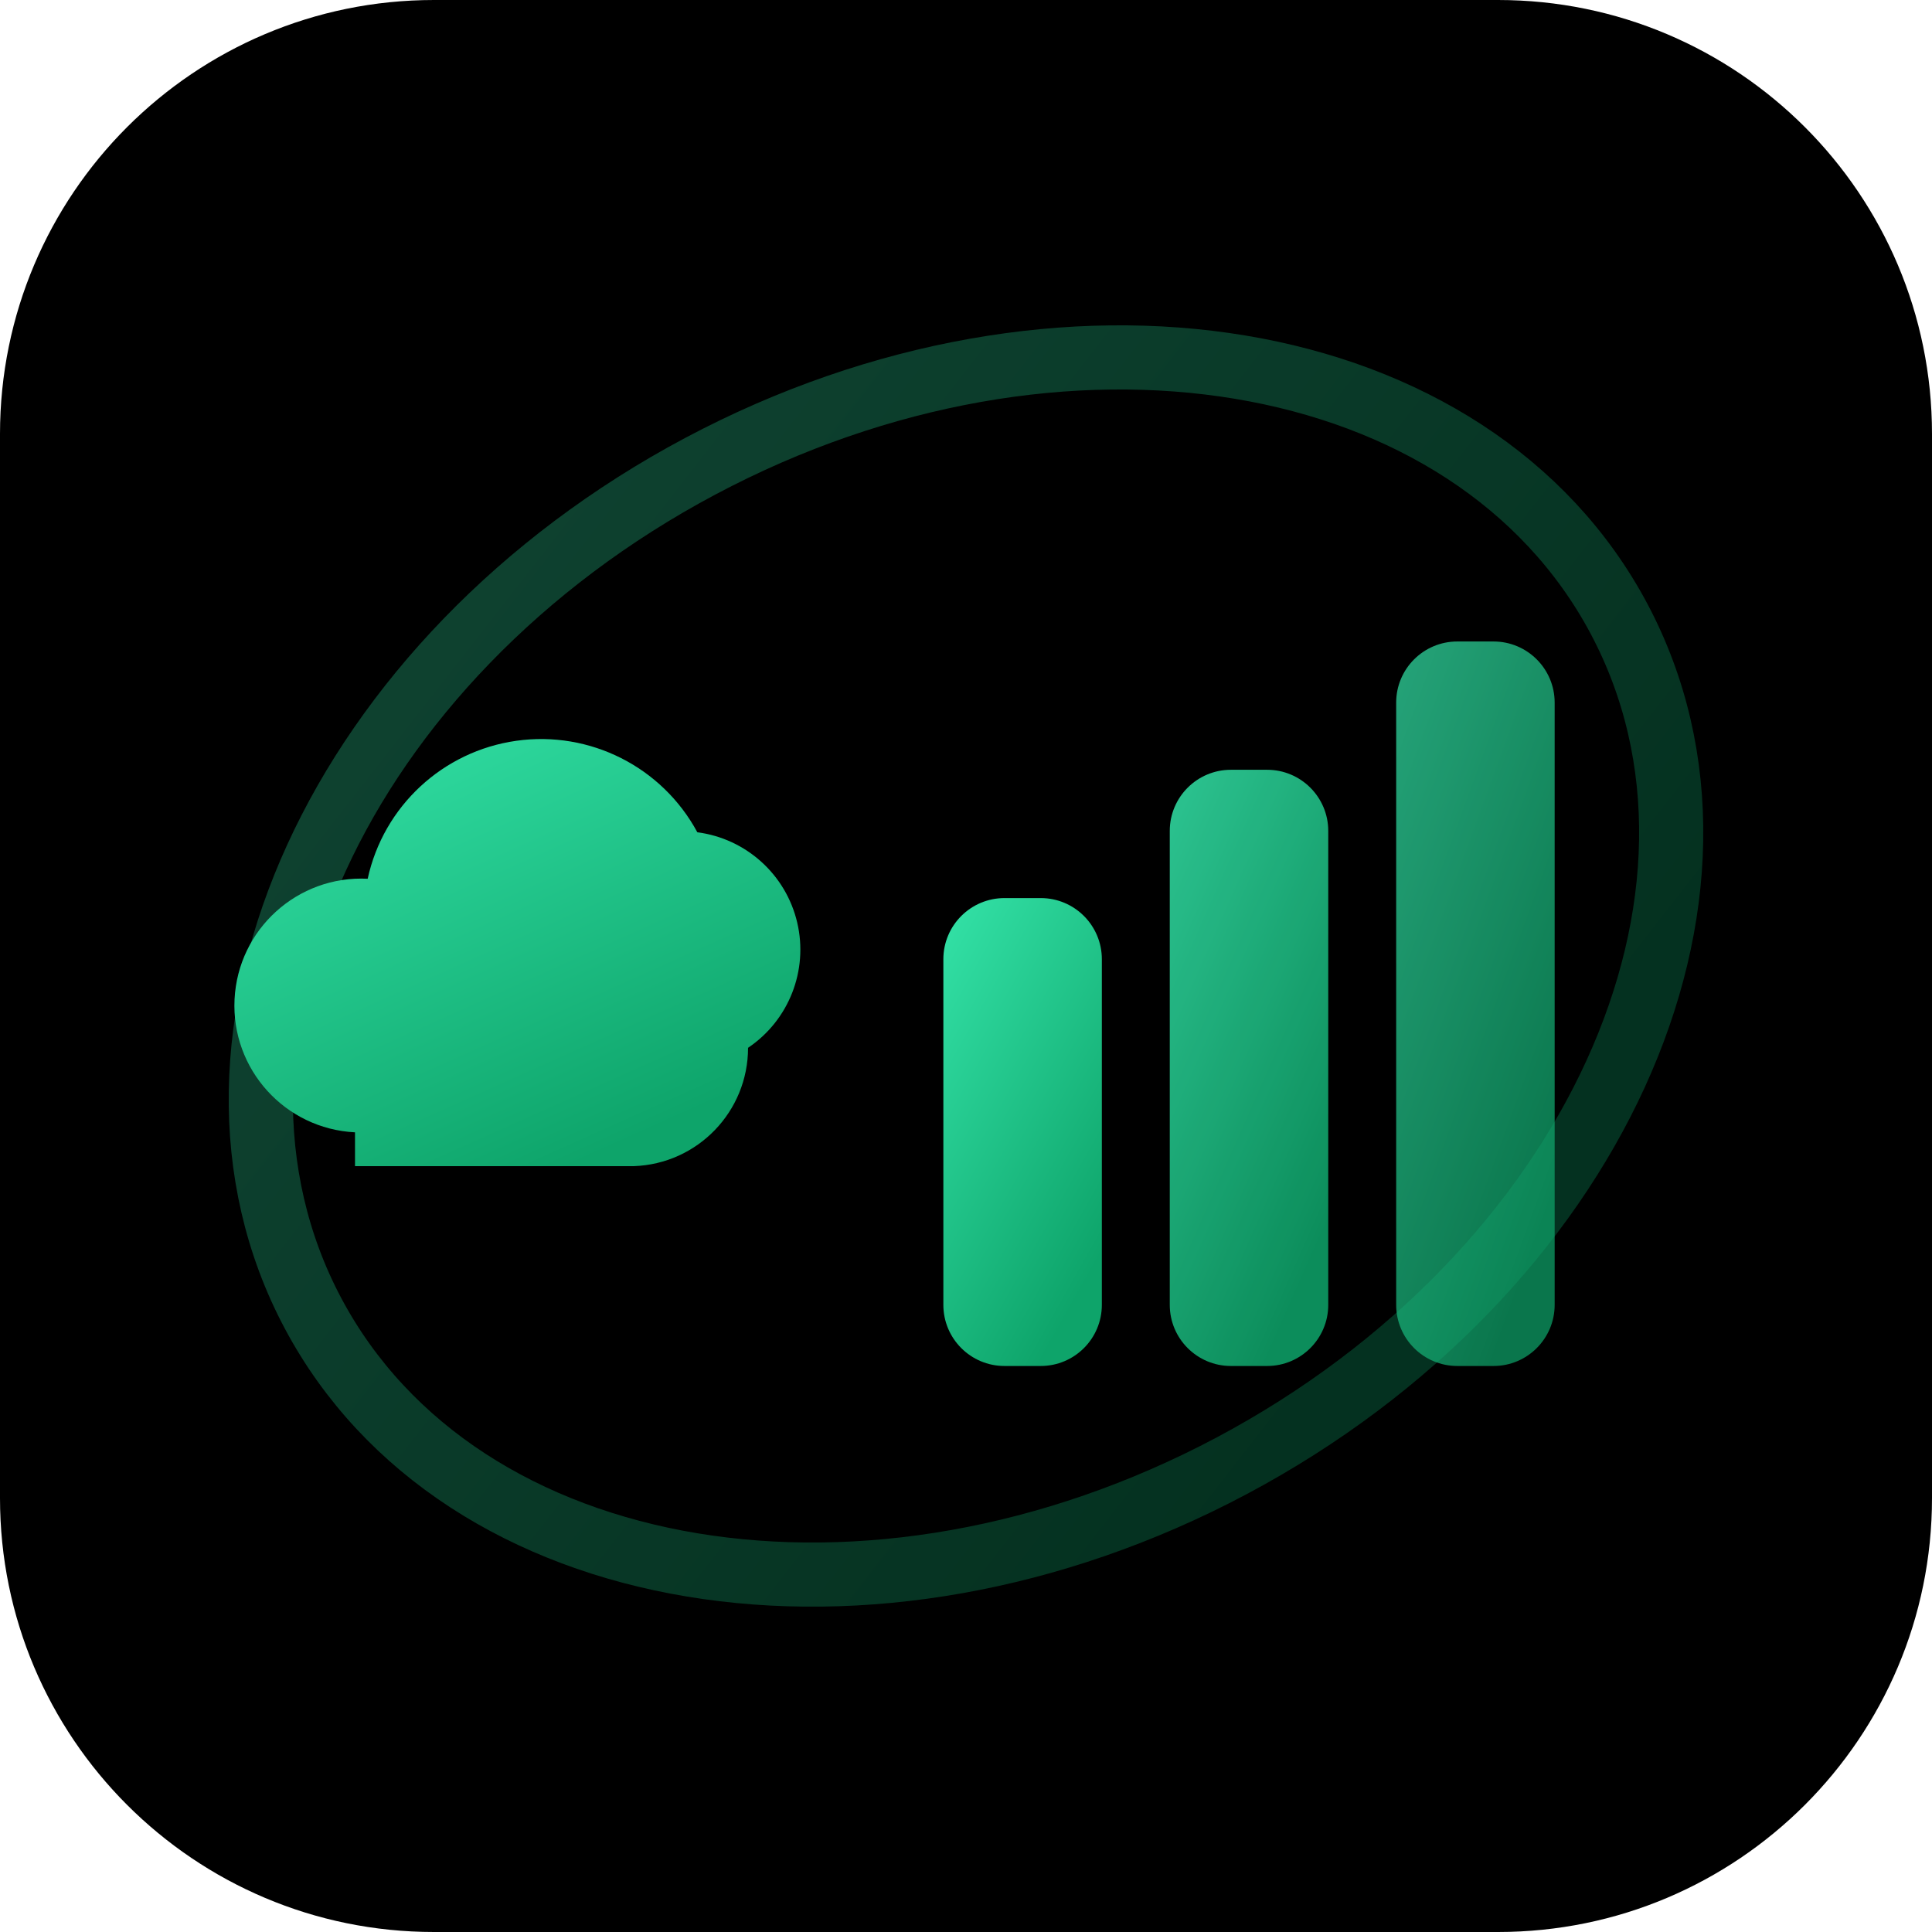
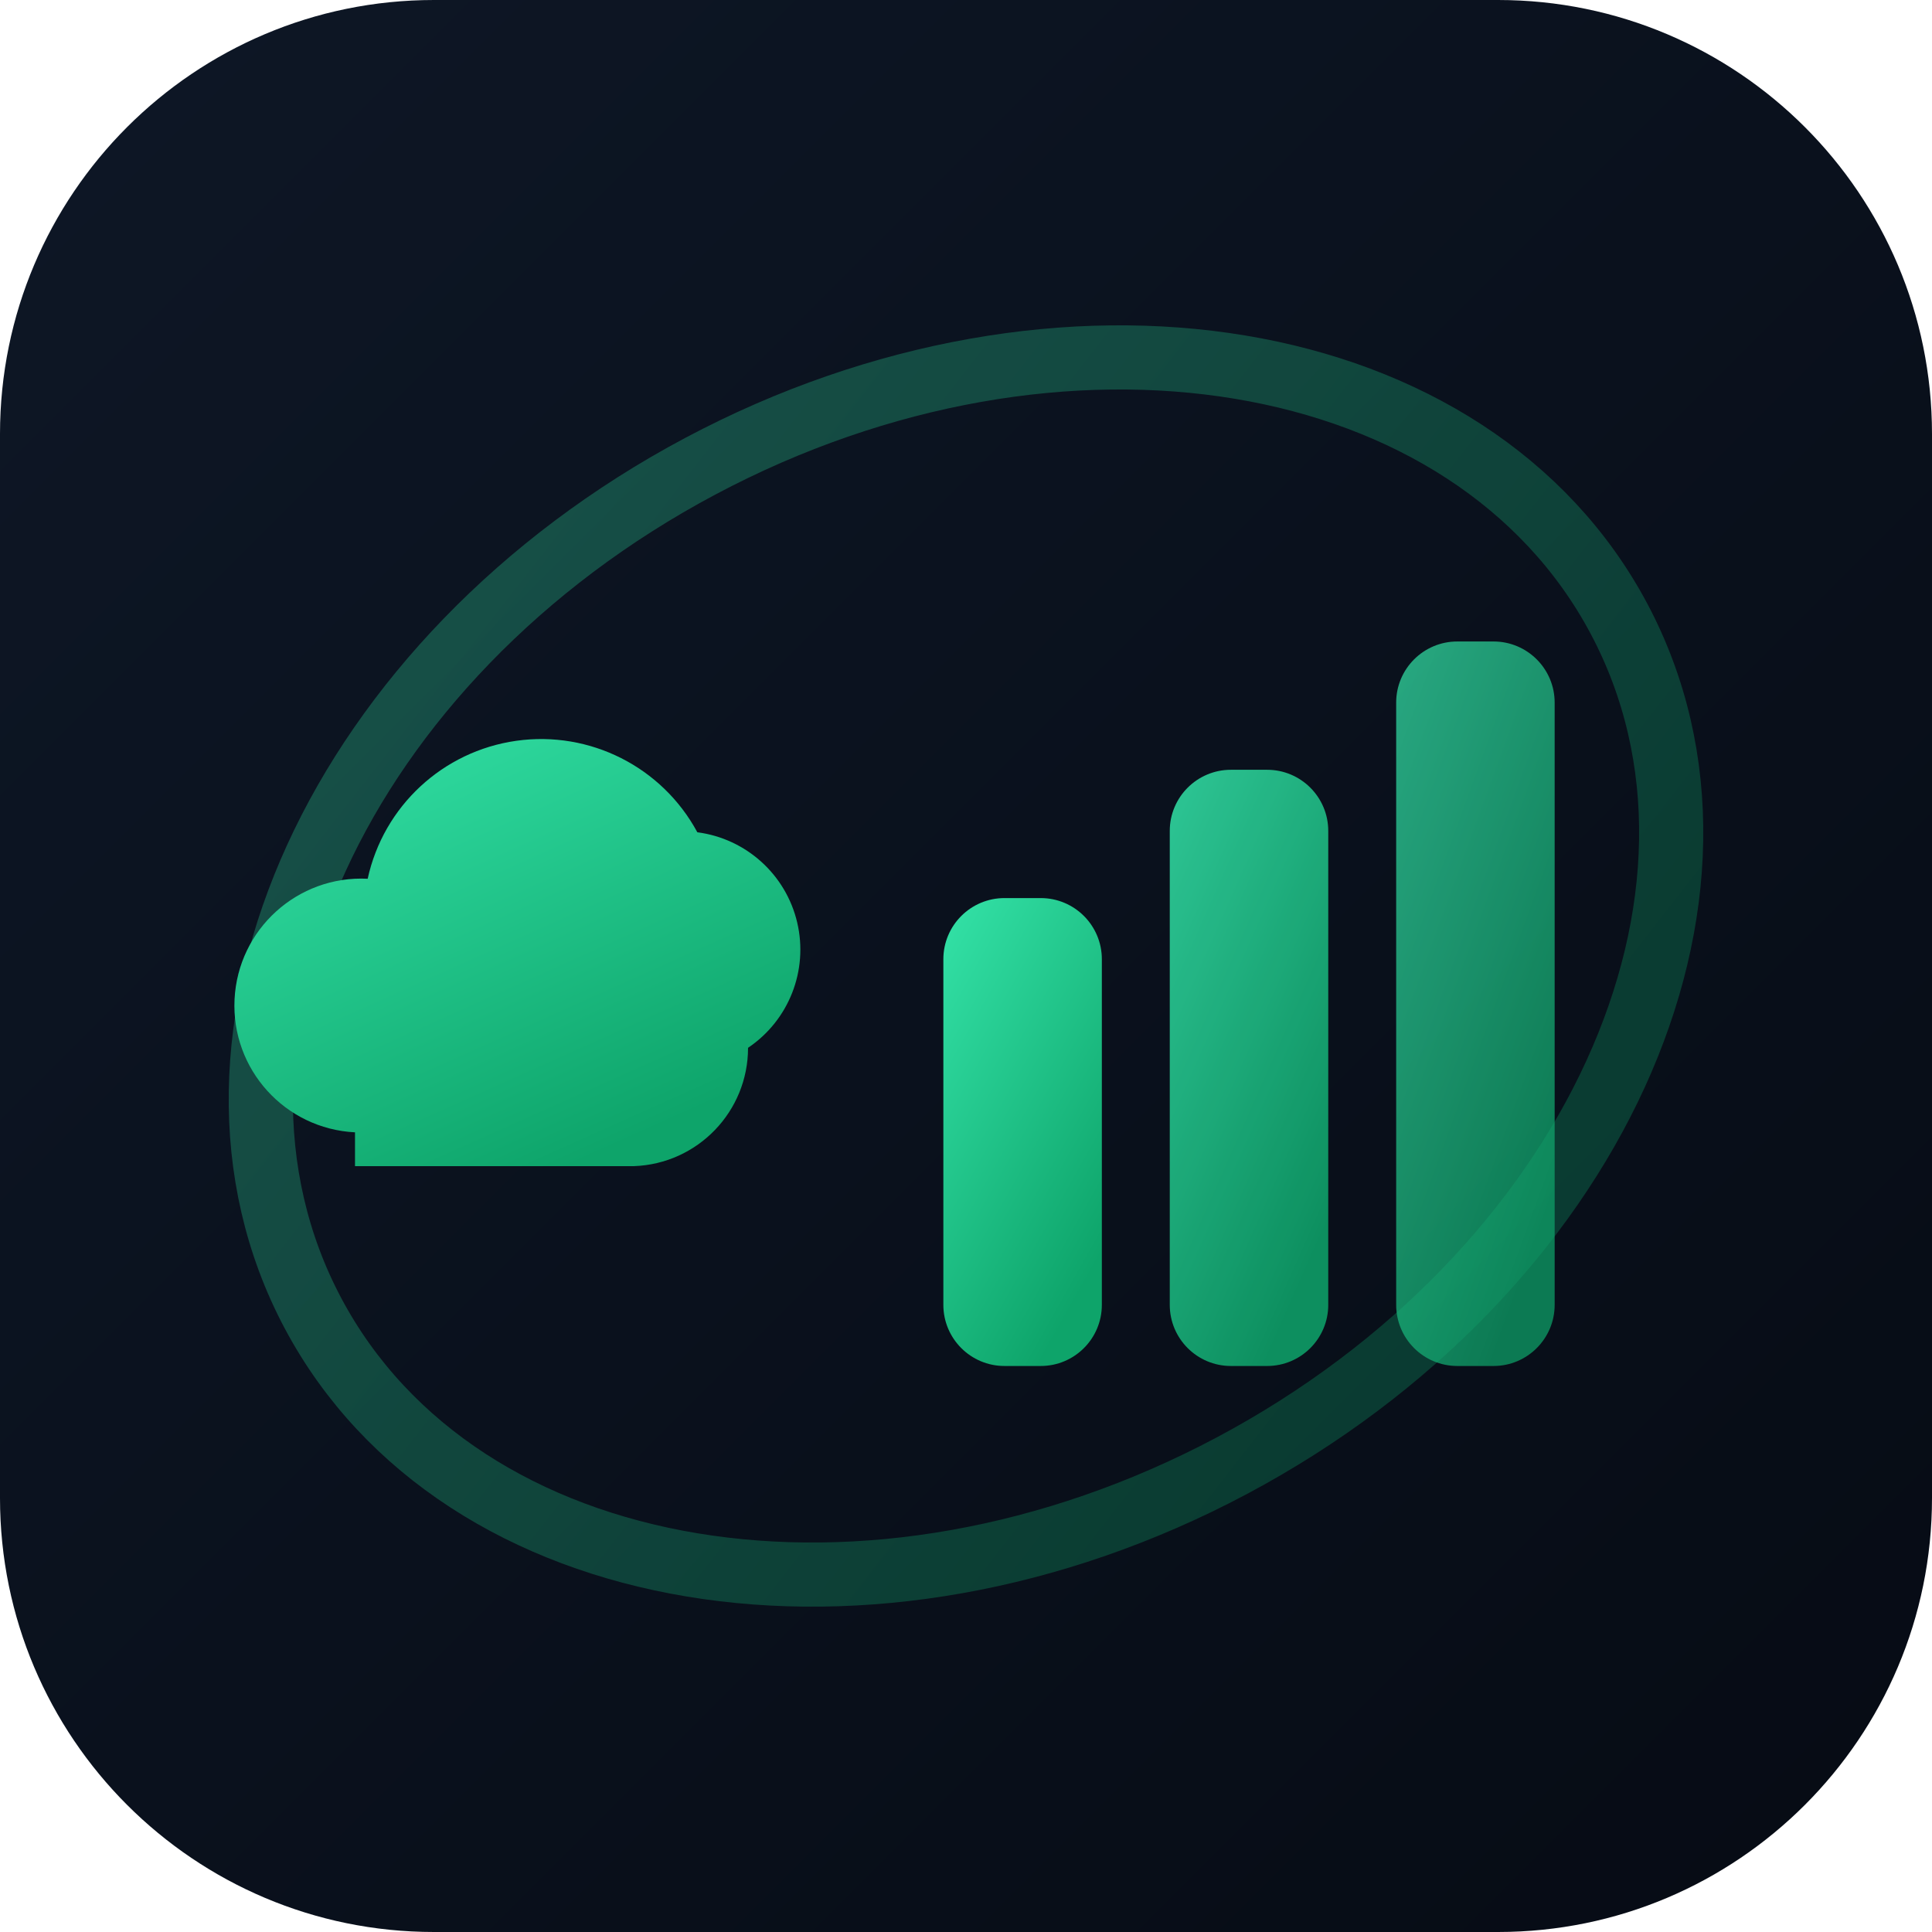
<svg xmlns="http://www.w3.org/2000/svg" viewBox="0 0 512 512" width="512" height="512">
  <defs>
    <linearGradient id="fg" x1="0" y1="0" x2="0.6" y2="1">
      <stop offset="0" stop-color="#34E3A8" />
      <stop offset="1" stop-color="#0EA46A" />
    </linearGradient>
    <linearGradient id="bg" x1="0" y1="0" x2="1" y2="1">
      <stop offset="0" stop-color="#0E1726" />
      <stop offset="1" stop-color="#060B14" />
    </linearGradient>
  </defs>
-   <rect width="512" height="512" rx="115" fill="bg" />
+   <rect width="512" height="512" rx="115" fill="url(#bg)" />
  <ellipse cx="256" cy="256" rx="196" ry="150" fill="none" stroke="url(#fg)" stroke-width="17" opacity="0.30" transform="rotate(-28 256 256)" />
  <g transform="translate(7,-26) translate(133,288) scale(1.12) translate(-133,-288)">
    <path d="M92 322 a30 30 0 0 1 3-60 a42 42 0 0 1 78-11 a28 28 0 0 1 12 51 a28 28 0 0 1 -27 28 H92 z" fill="url(#fg)" />
  </g>
  <rect x="250" y="238" width="42" height="124" rx="16.2" fill="url(#fg)" opacity="1" />
  <rect x="310" y="204" width="42" height="158" rx="16.2" fill="url(#fg)" opacity="0.86" />
  <rect x="370" y="170" width="42" height="192" rx="16.2" fill="url(#fg)" opacity="0.72" />
</svg>
